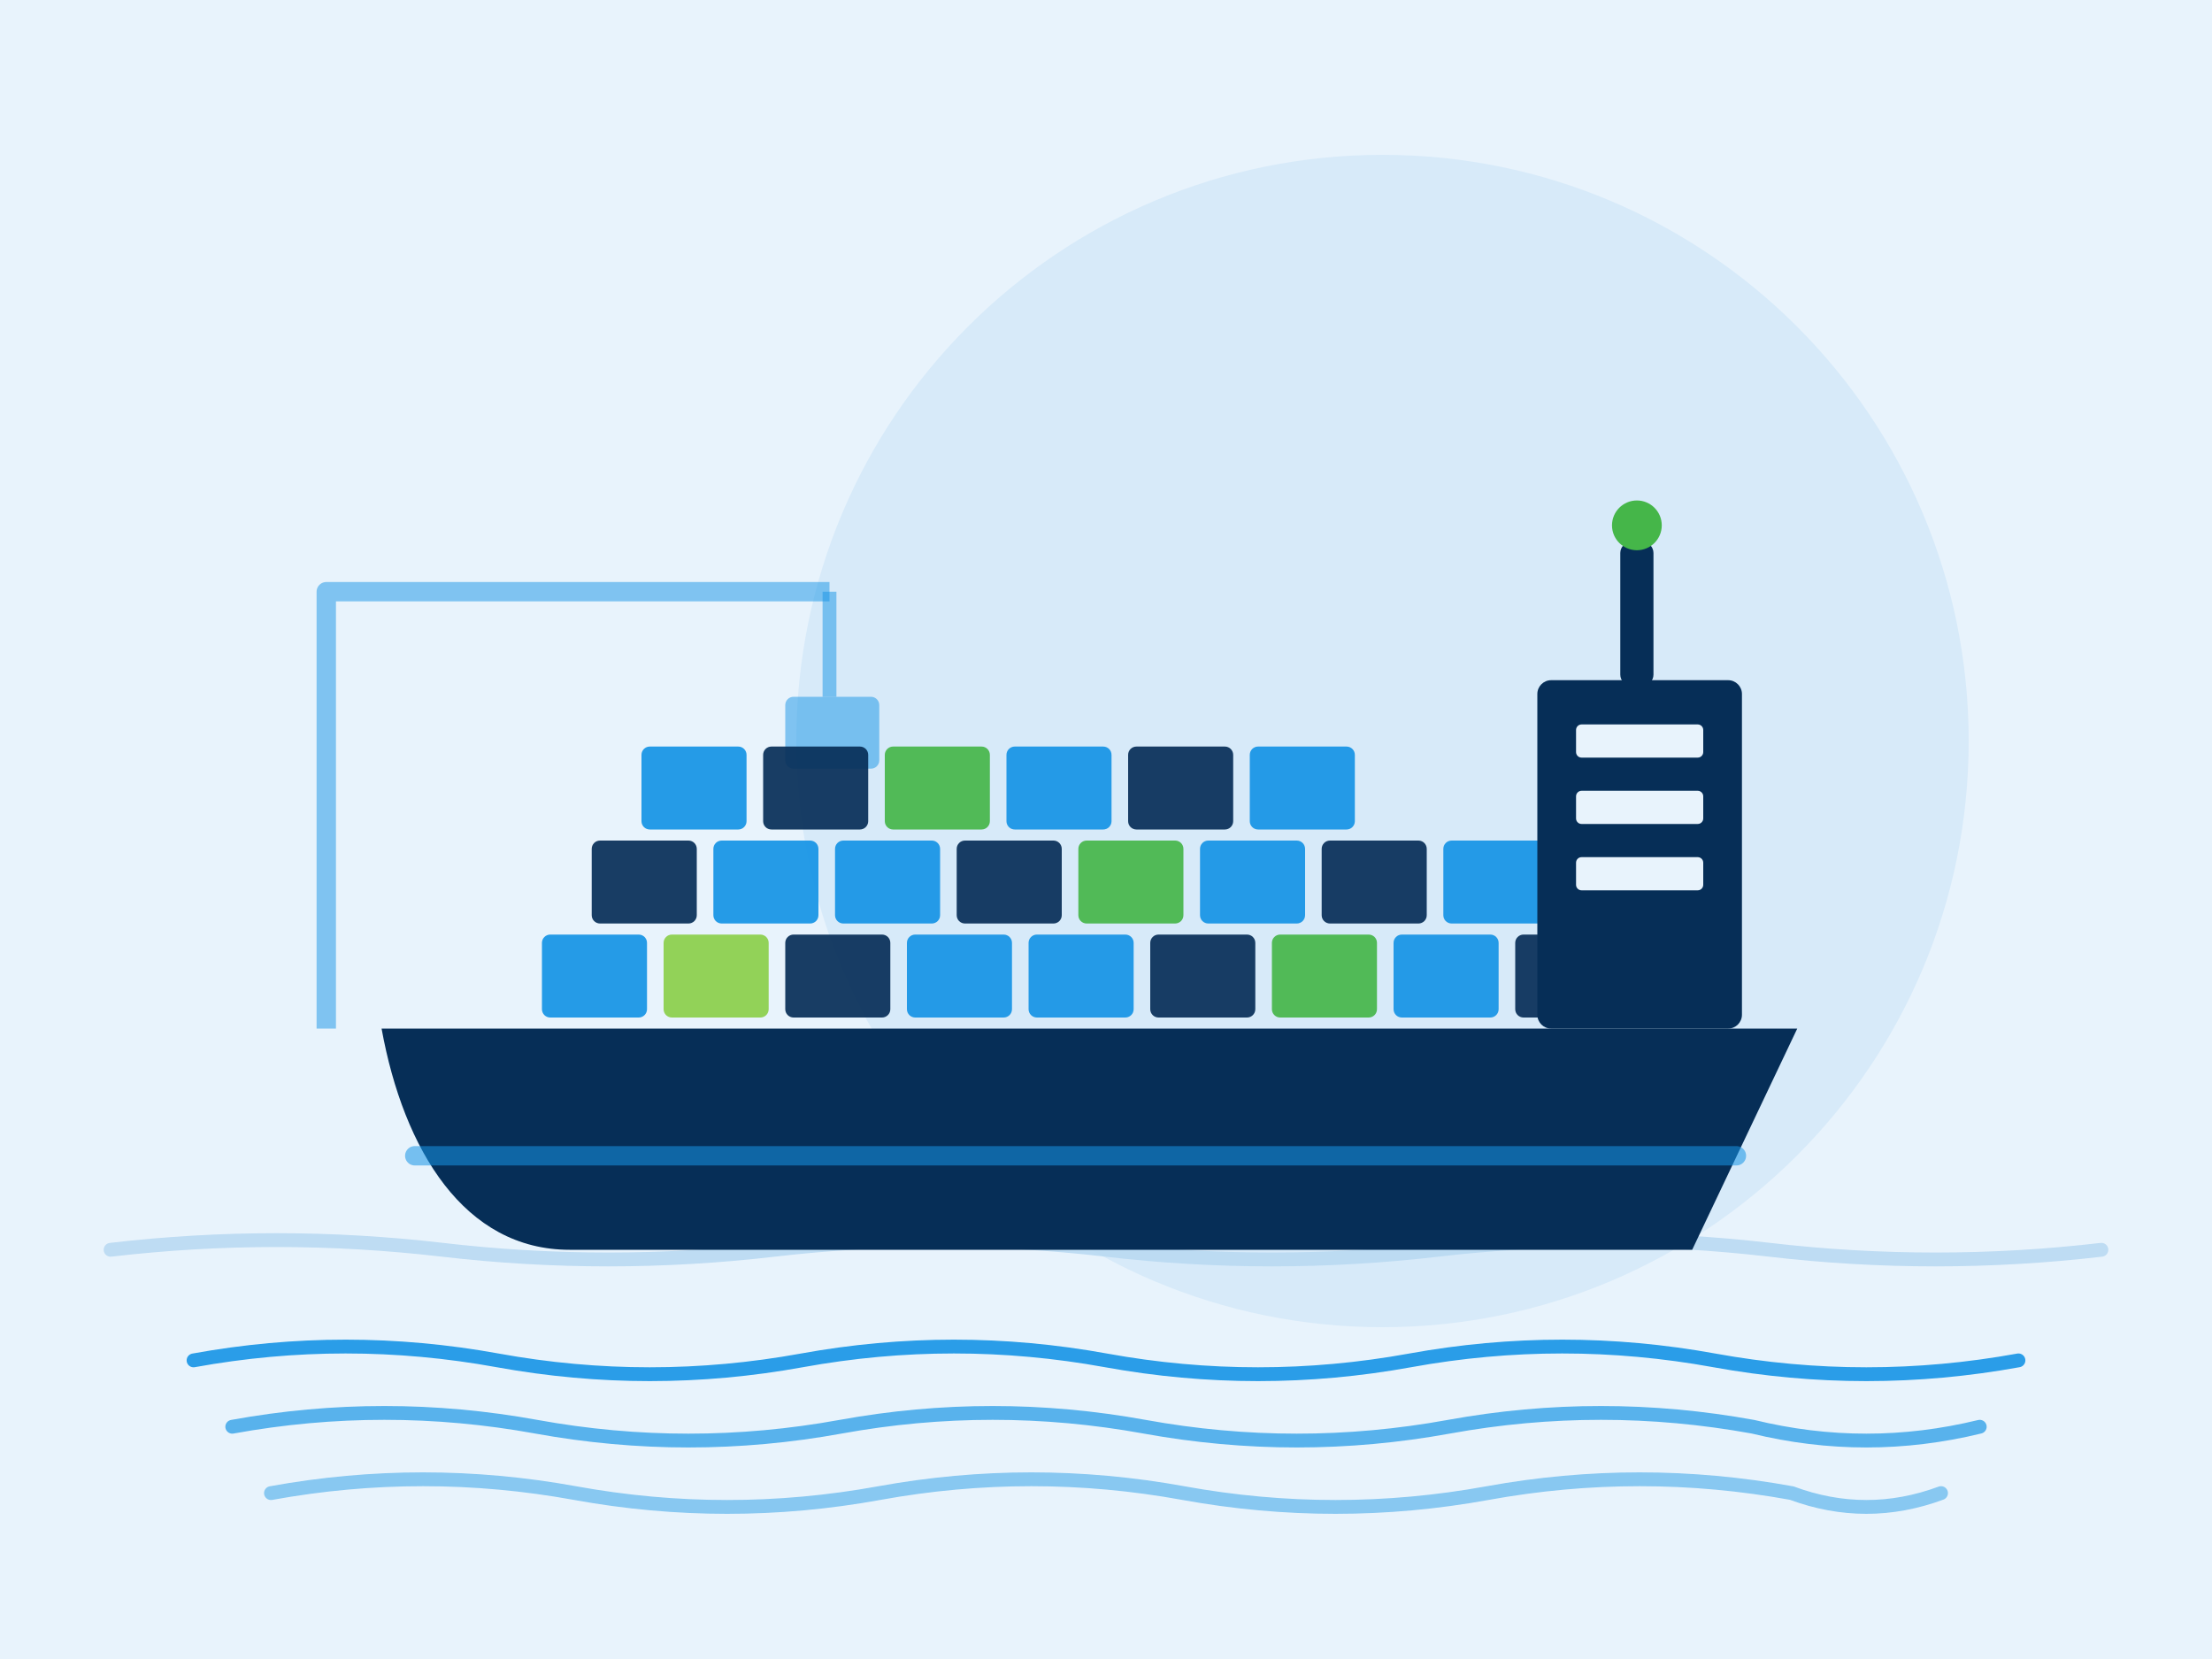
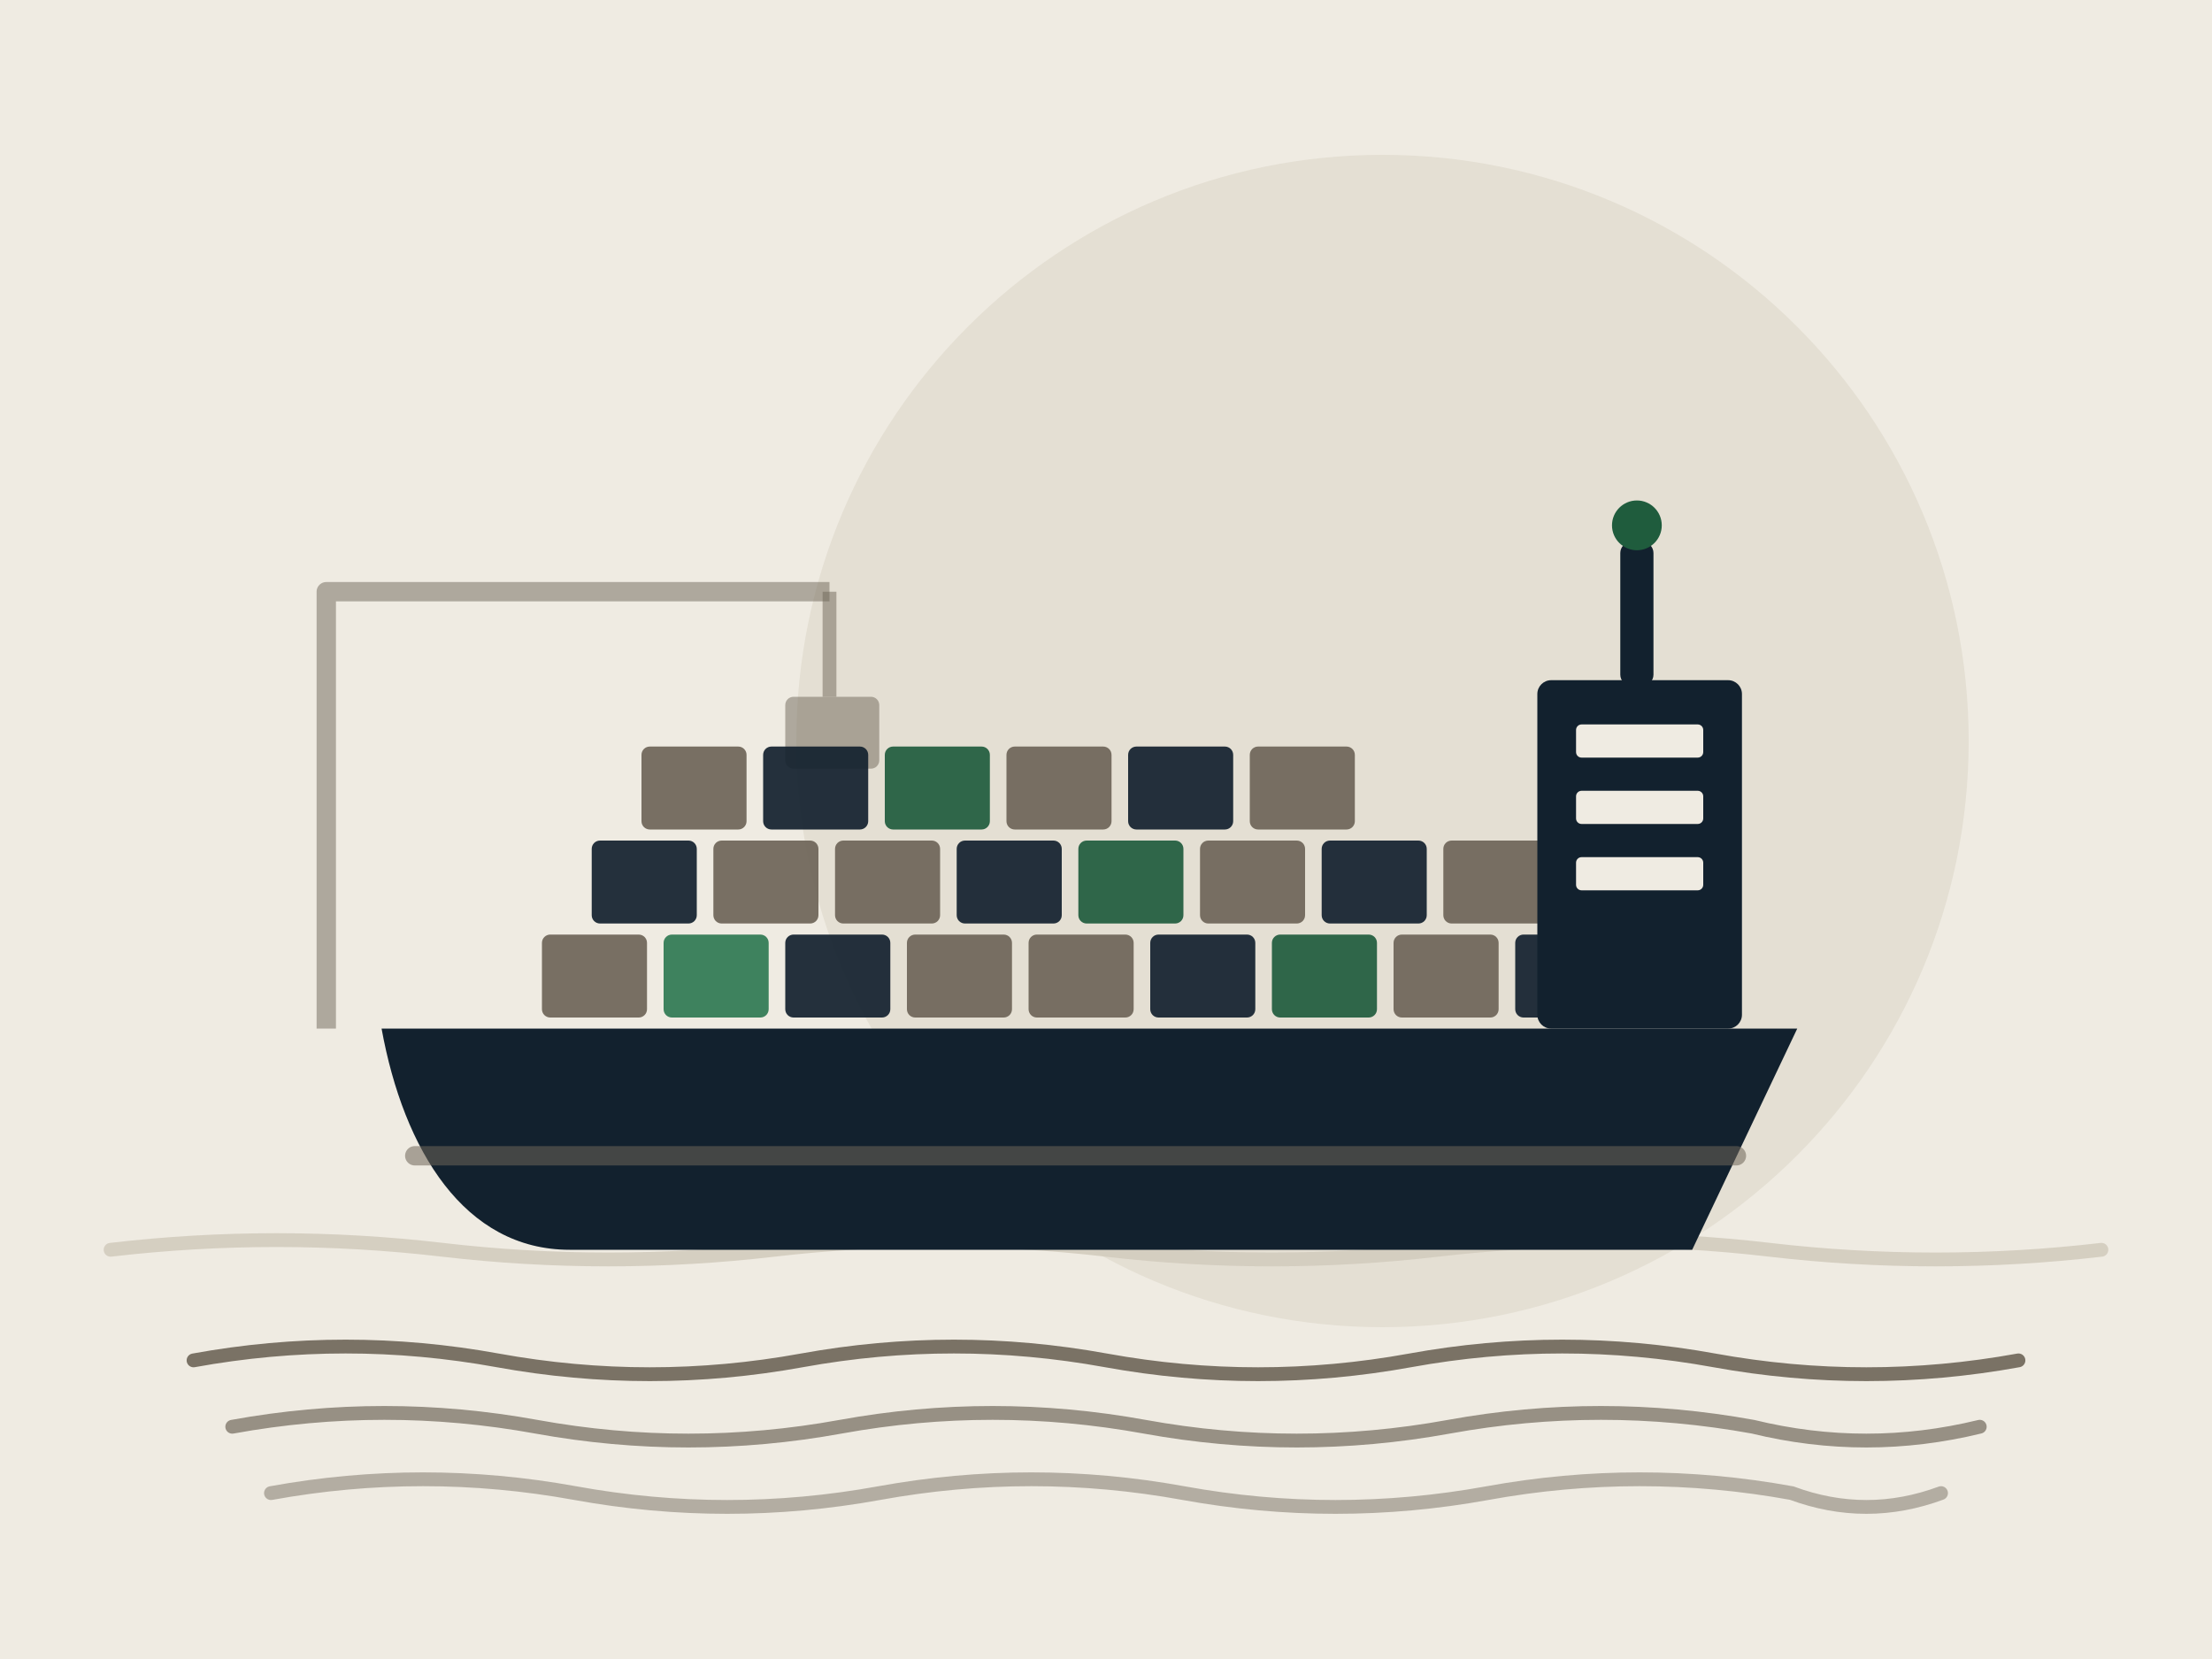
<svg xmlns="http://www.w3.org/2000/svg" viewBox="0 0 800 600" width="800" height="600" role="img" aria-label="Buque portacontenedores">
  <style>
@keyframes mece{0%,100%{transform:rotate(-.7deg) translateY(0)}
  50%{transform:rotate(.7deg) translateY(-7px)}}
@keyframes corre{0%{transform:translateX(0)}100%{transform:translateX(-118px)}}
@keyframes faro{0%,42%{opacity:1}52%,92%{opacity:.25}100%{opacity:1}}
#barco{animation:mece 5.4s ease-in-out infinite;transform-origin:400px 430px}
.ola{animation:corre 7s linear infinite}
#luz{animation:faro 2.2s ease-in-out infinite}
@media (prefers-reduced-motion:reduce){*{animation:none!important}}</style>
-   <rect width="800" height="600" fill="#E8F3FC" />
-   <circle cx="500" cy="268" r="212" fill="#D7EAF9" />
-   <path class="ola" d="M40 452 Q100 445 160 452 Q220 459 280 452 Q340 445 400 452 Q460 459 520 452 Q580 445 640 452 Q700 459 760 452" fill="none" stroke="#B9D9F2" stroke-width="5" stroke-linecap="round" opacity="0.90" />
-   <path d="M118 372 V214 H300" fill="none" stroke="#1594E5" stroke-width="7" stroke-linejoin="round" opacity=".5" />
-   <path d="M300 214 V252" stroke="#1594E5" stroke-width="5" opacity=".5" />
-   <rect x="284" y="252" width="34" height="26" rx="3" fill="#1594E5" opacity=".5" />
+   <rect width="800" height="600" fill="#EFEBE2" />
+   <circle cx="500" cy="268" r="212" fill="#E4DFD3" />
+   <path class="ola" d="M40 452 Q100 445 160 452 Q220 459 280 452 Q340 445 400 452 Q460 459 520 452 Q580 445 640 452 Q700 459 760 452" fill="none" stroke="#D3CCBE" stroke-width="5" stroke-linecap="round" opacity="0.90" />
+   <path d="M118 372 V214 H300" fill="none" stroke="#6E6558" stroke-width="7" stroke-linejoin="round" opacity=".5" />
+   <path d="M300 214 V252" stroke="#6E6558" stroke-width="5" opacity=".5" />
+   <rect x="284" y="252" width="34" height="26" rx="3" fill="#6E6558" opacity=".5" />
  <g id="barco">
-     <path d="M138 372 H650 L612 452 H206 C168 452 146 416 138 372 Z" fill="#062E57" />
-     <path d="M150 418 H628" stroke="#1594E5" stroke-width="7" stroke-linecap="round" opacity=".55" />
-     <rect x="196" y="338" width="38" height="30" rx="3" fill="#1594E5" opacity=".92" />
-     <rect x="240" y="338" width="38" height="30" rx="3" fill="#8BCF4A" opacity=".92" />
-     <rect x="284" y="338" width="38" height="30" rx="3" fill="#062E57" opacity=".92" />
-     <rect x="328" y="338" width="38" height="30" rx="3" fill="#1594E5" opacity=".92" />
-     <rect x="372" y="338" width="38" height="30" rx="3" fill="#1594E5" opacity=".92" />
-     <rect x="416" y="338" width="38" height="30" rx="3" fill="#062E57" opacity=".92" />
-     <rect x="460" y="338" width="38" height="30" rx="3" fill="#45B649" opacity=".92" />
-     <rect x="504" y="338" width="38" height="30" rx="3" fill="#1594E5" opacity=".92" />
-     <rect x="548" y="338" width="38" height="30" rx="3" fill="#062E57" opacity=".92" />
-     <rect x="214" y="304" width="38" height="30" rx="3" fill="#062E57" opacity=".92" />
-     <rect x="258" y="304" width="38" height="30" rx="3" fill="#1594E5" opacity=".92" />
-     <rect x="302" y="304" width="38" height="30" rx="3" fill="#1594E5" opacity=".92" />
-     <rect x="346" y="304" width="38" height="30" rx="3" fill="#062E57" opacity=".92" />
-     <rect x="390" y="304" width="38" height="30" rx="3" fill="#45B649" opacity=".92" />
-     <rect x="434" y="304" width="38" height="30" rx="3" fill="#1594E5" opacity=".92" />
-     <rect x="478" y="304" width="38" height="30" rx="3" fill="#062E57" opacity=".92" />
-     <rect x="522" y="304" width="38" height="30" rx="3" fill="#1594E5" opacity=".92" />
-     <rect x="232" y="270" width="38" height="30" rx="3" fill="#1594E5" opacity=".92" />
-     <rect x="276" y="270" width="38" height="30" rx="3" fill="#062E57" opacity=".92" />
-     <rect x="320" y="270" width="38" height="30" rx="3" fill="#45B649" opacity=".92" />
-     <rect x="364" y="270" width="38" height="30" rx="3" fill="#1594E5" opacity=".92" />
-     <rect x="408" y="270" width="38" height="30" rx="3" fill="#062E57" opacity=".92" />
-     <rect x="452" y="270" width="38" height="30" rx="3" fill="#1594E5" opacity=".92" />
-     <rect x="556" y="246" width="74" height="126" rx="5" fill="#062E57" />
-     <rect x="570" y="262" width="46" height="12" rx="2" fill="#E8F3FC" />
-     <rect x="570" y="286" width="46" height="12" rx="2" fill="#E8F3FC" />
-     <rect x="570" y="310" width="46" height="12" rx="2" fill="#E8F3FC" />
-     <rect x="586" y="196" width="12" height="52" rx="4" fill="#062E57" />
-     <circle id="luz" cx="592" cy="190" r="9" fill="#45B649" />
+     <path d="M138 372 H650 L612 452 H206 C168 452 146 416 138 372 Z" fill="#12212E" />
+     <path d="M150 418 H628" stroke="#6E6558" stroke-width="7" stroke-linecap="round" opacity=".55" />
+     <rect x="196" y="338" width="38" height="30" rx="3" fill="#6E6558" opacity=".92" />
+     <rect x="240" y="338" width="38" height="30" rx="3" fill="#2F7A52" opacity=".92" />
+     <rect x="284" y="338" width="38" height="30" rx="3" fill="#12212E" opacity=".92" />
+     <rect x="328" y="338" width="38" height="30" rx="3" fill="#6E6558" opacity=".92" />
+     <rect x="372" y="338" width="38" height="30" rx="3" fill="#6E6558" opacity=".92" />
+     <rect x="416" y="338" width="38" height="30" rx="3" fill="#12212E" opacity=".92" />
+     <rect x="460" y="338" width="38" height="30" rx="3" fill="#1F5C3D" opacity=".92" />
+     <rect x="504" y="338" width="38" height="30" rx="3" fill="#6E6558" opacity=".92" />
+     <rect x="548" y="338" width="38" height="30" rx="3" fill="#12212E" opacity=".92" />
+     <rect x="214" y="304" width="38" height="30" rx="3" fill="#12212E" opacity=".92" />
+     <rect x="258" y="304" width="38" height="30" rx="3" fill="#6E6558" opacity=".92" />
+     <rect x="302" y="304" width="38" height="30" rx="3" fill="#6E6558" opacity=".92" />
+     <rect x="346" y="304" width="38" height="30" rx="3" fill="#12212E" opacity=".92" />
+     <rect x="390" y="304" width="38" height="30" rx="3" fill="#1F5C3D" opacity=".92" />
+     <rect x="434" y="304" width="38" height="30" rx="3" fill="#6E6558" opacity=".92" />
+     <rect x="478" y="304" width="38" height="30" rx="3" fill="#12212E" opacity=".92" />
+     <rect x="522" y="304" width="38" height="30" rx="3" fill="#6E6558" opacity=".92" />
+     <rect x="232" y="270" width="38" height="30" rx="3" fill="#6E6558" opacity=".92" />
+     <rect x="276" y="270" width="38" height="30" rx="3" fill="#12212E" opacity=".92" />
+     <rect x="320" y="270" width="38" height="30" rx="3" fill="#1F5C3D" opacity=".92" />
+     <rect x="364" y="270" width="38" height="30" rx="3" fill="#6E6558" opacity=".92" />
+     <rect x="408" y="270" width="38" height="30" rx="3" fill="#12212E" opacity=".92" />
+     <rect x="452" y="270" width="38" height="30" rx="3" fill="#6E6558" opacity=".92" />
+     <rect x="556" y="246" width="74" height="126" rx="5" fill="#12212E" />
+     <rect x="570" y="262" width="46" height="12" rx="2" fill="#EFEBE2" />
+     <rect x="570" y="286" width="46" height="12" rx="2" fill="#EFEBE2" />
+     <rect x="570" y="310" width="46" height="12" rx="2" fill="#EFEBE2" />
+     <rect x="586" y="196" width="12" height="52" rx="4" fill="#12212E" />
+     <circle id="luz" cx="592" cy="190" r="9" fill="#1F5C3D" />
  </g>
-   <path class="ola" d="M70 492 Q125 482 180 492 Q235 502 290 492 Q345 482 400 492 Q455 502 510 492 Q565 482 620 492 Q675 502 730 492" fill="none" stroke="#1594E5" stroke-width="5" stroke-linecap="round" opacity="0.90" />
-   <path class="ola" d="M84 516 Q139 506 194 516 Q249 526 304 516 Q359 506 414 516 Q469 526 524 516 Q579 506 634 516 Q675 526 716 516" fill="none" stroke="#1594E5" stroke-width="5" stroke-linecap="round" opacity="0.68" />
-   <path class="ola" d="M98 540 Q153 530 208 540 Q263 550 318 540 Q373 530 428 540 Q483 550 538 540 Q593 530 648 540 Q675 550 702 540" fill="none" stroke="#1594E5" stroke-width="5" stroke-linecap="round" opacity="0.46" />
+   <path class="ola" d="M70 492 Q125 482 180 492 Q235 502 290 492 Q345 482 400 492 Q455 502 510 492 Q565 482 620 492 Q675 502 730 492" fill="none" stroke="#6E6558" stroke-width="5" stroke-linecap="round" opacity="0.90" />
+   <path class="ola" d="M84 516 Q139 506 194 516 Q249 526 304 516 Q359 506 414 516 Q469 526 524 516 Q579 506 634 516 Q675 526 716 516" fill="none" stroke="#6E6558" stroke-width="5" stroke-linecap="round" opacity="0.68" />
+   <path class="ola" d="M98 540 Q153 530 208 540 Q263 550 318 540 Q373 530 428 540 Q483 550 538 540 Q593 530 648 540 Q675 550 702 540" fill="none" stroke="#6E6558" stroke-width="5" stroke-linecap="round" opacity="0.46" />
</svg>
